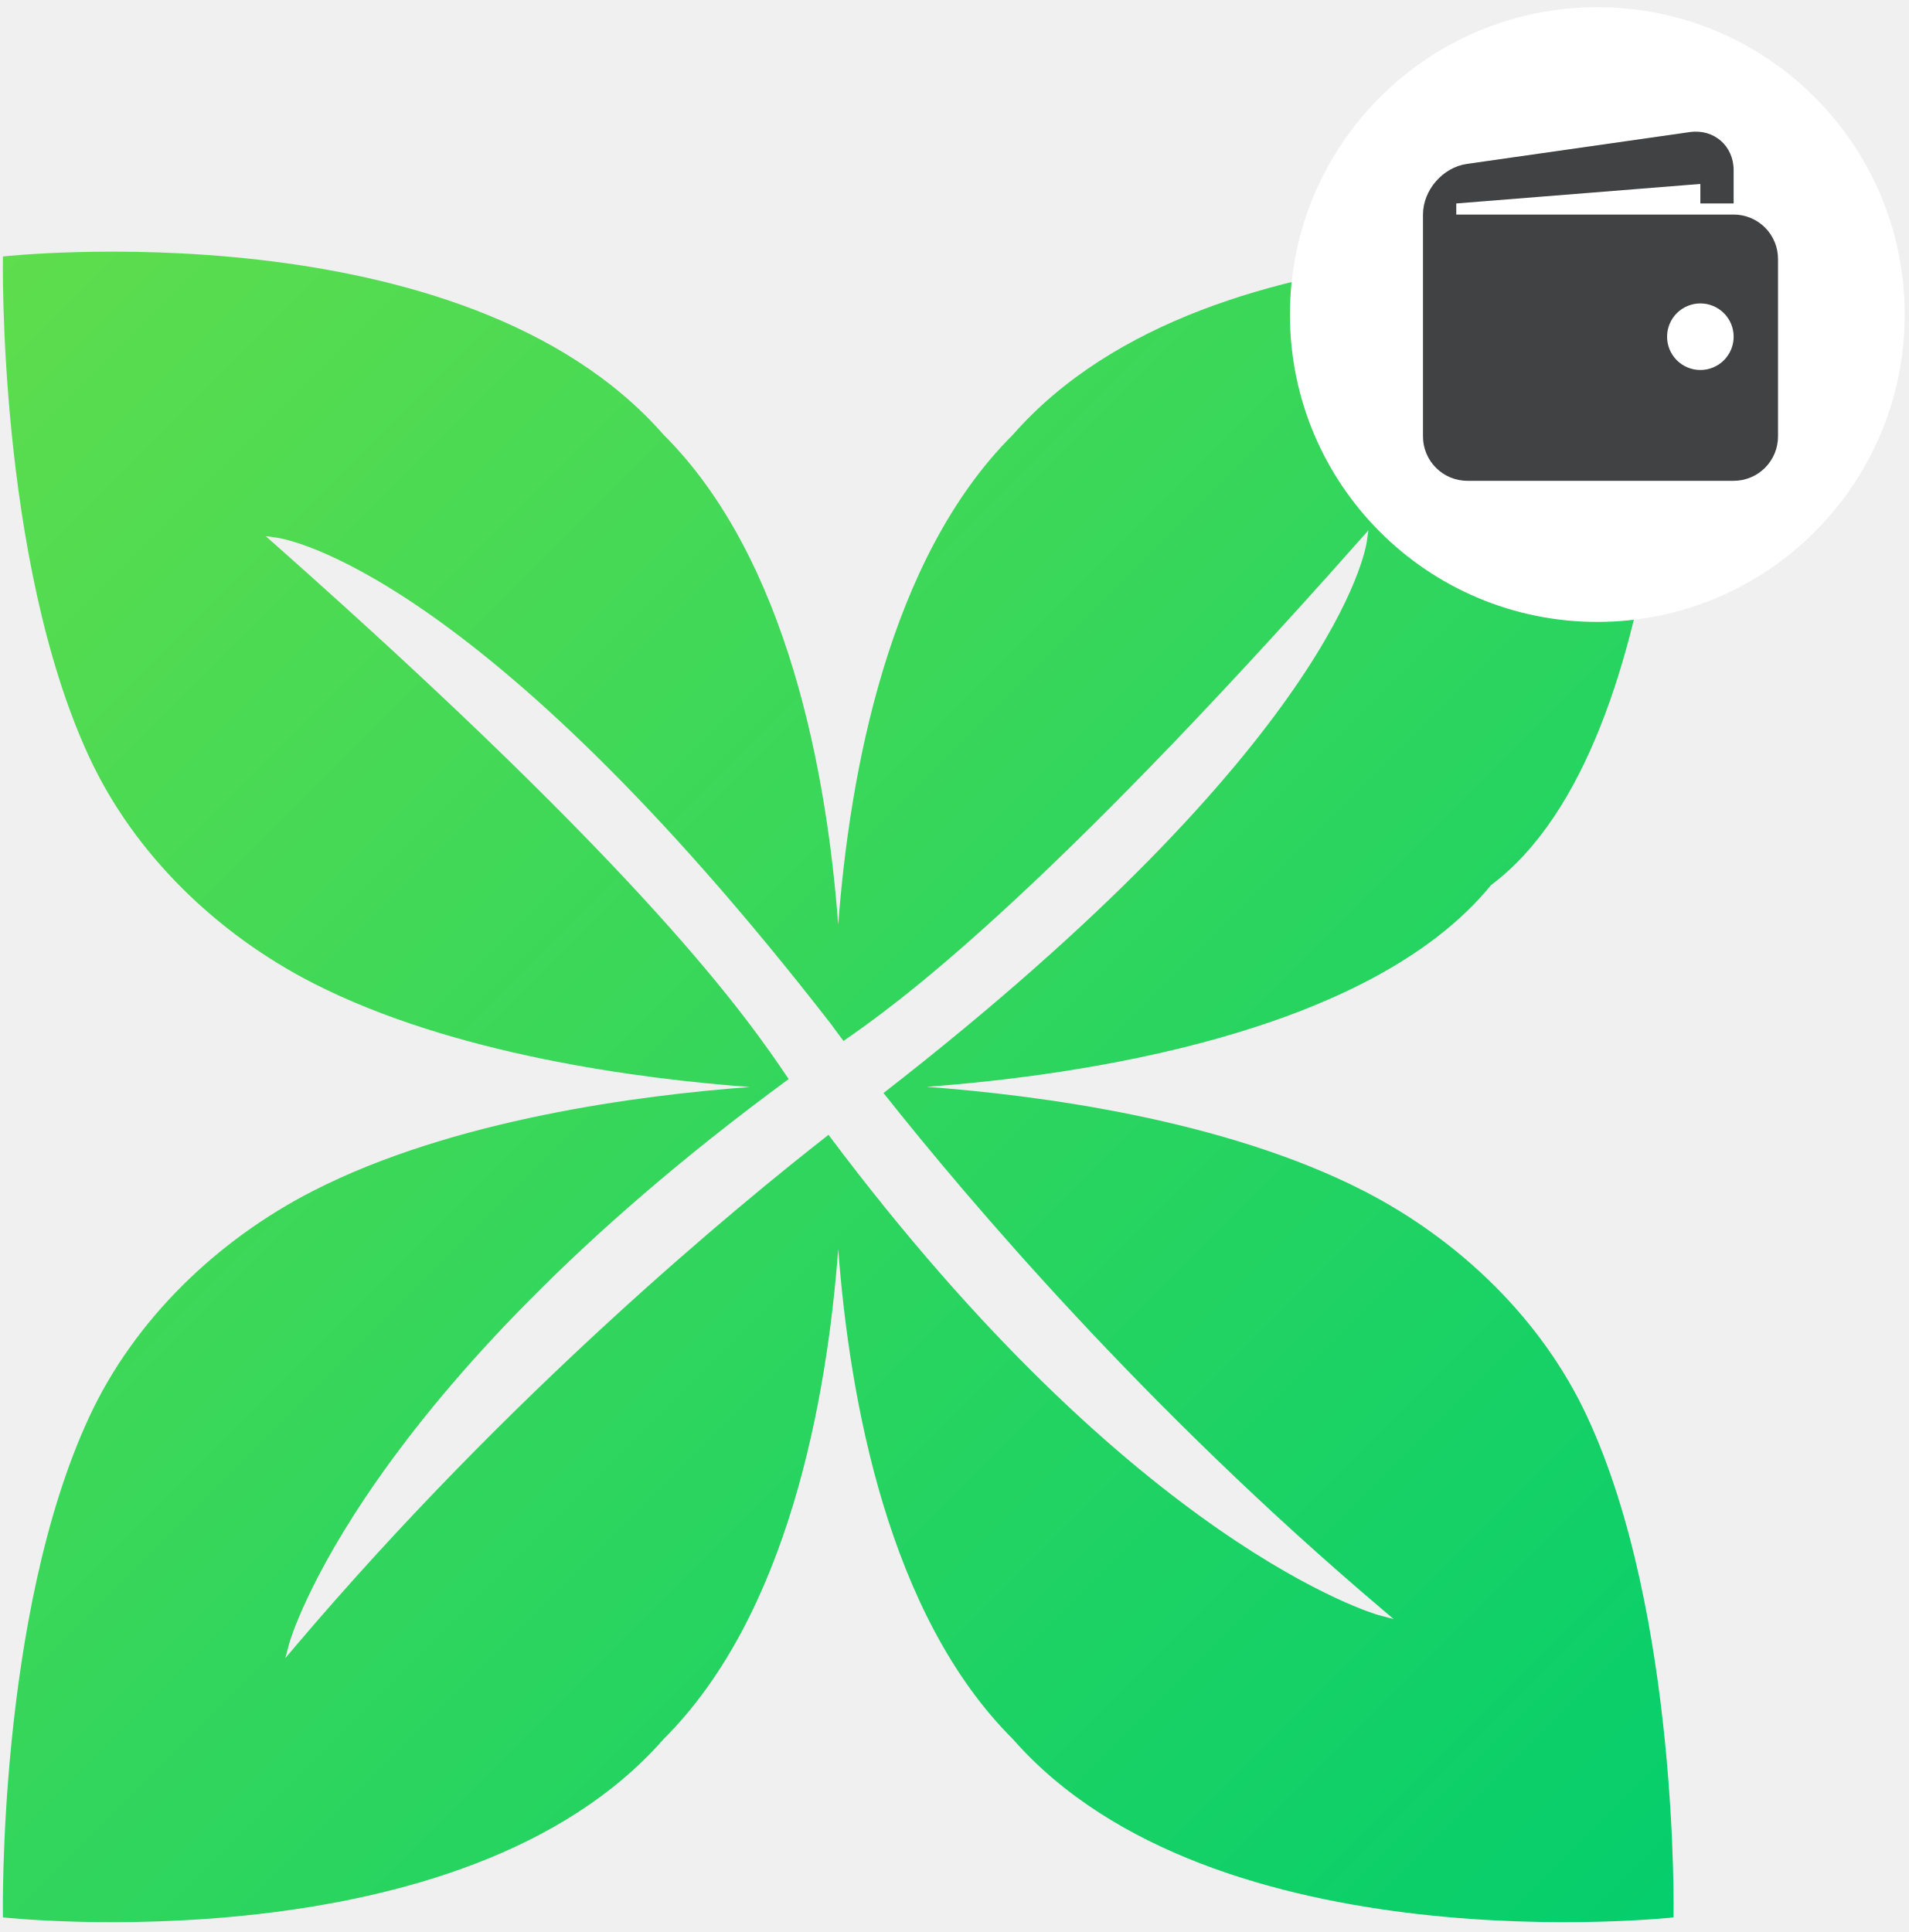
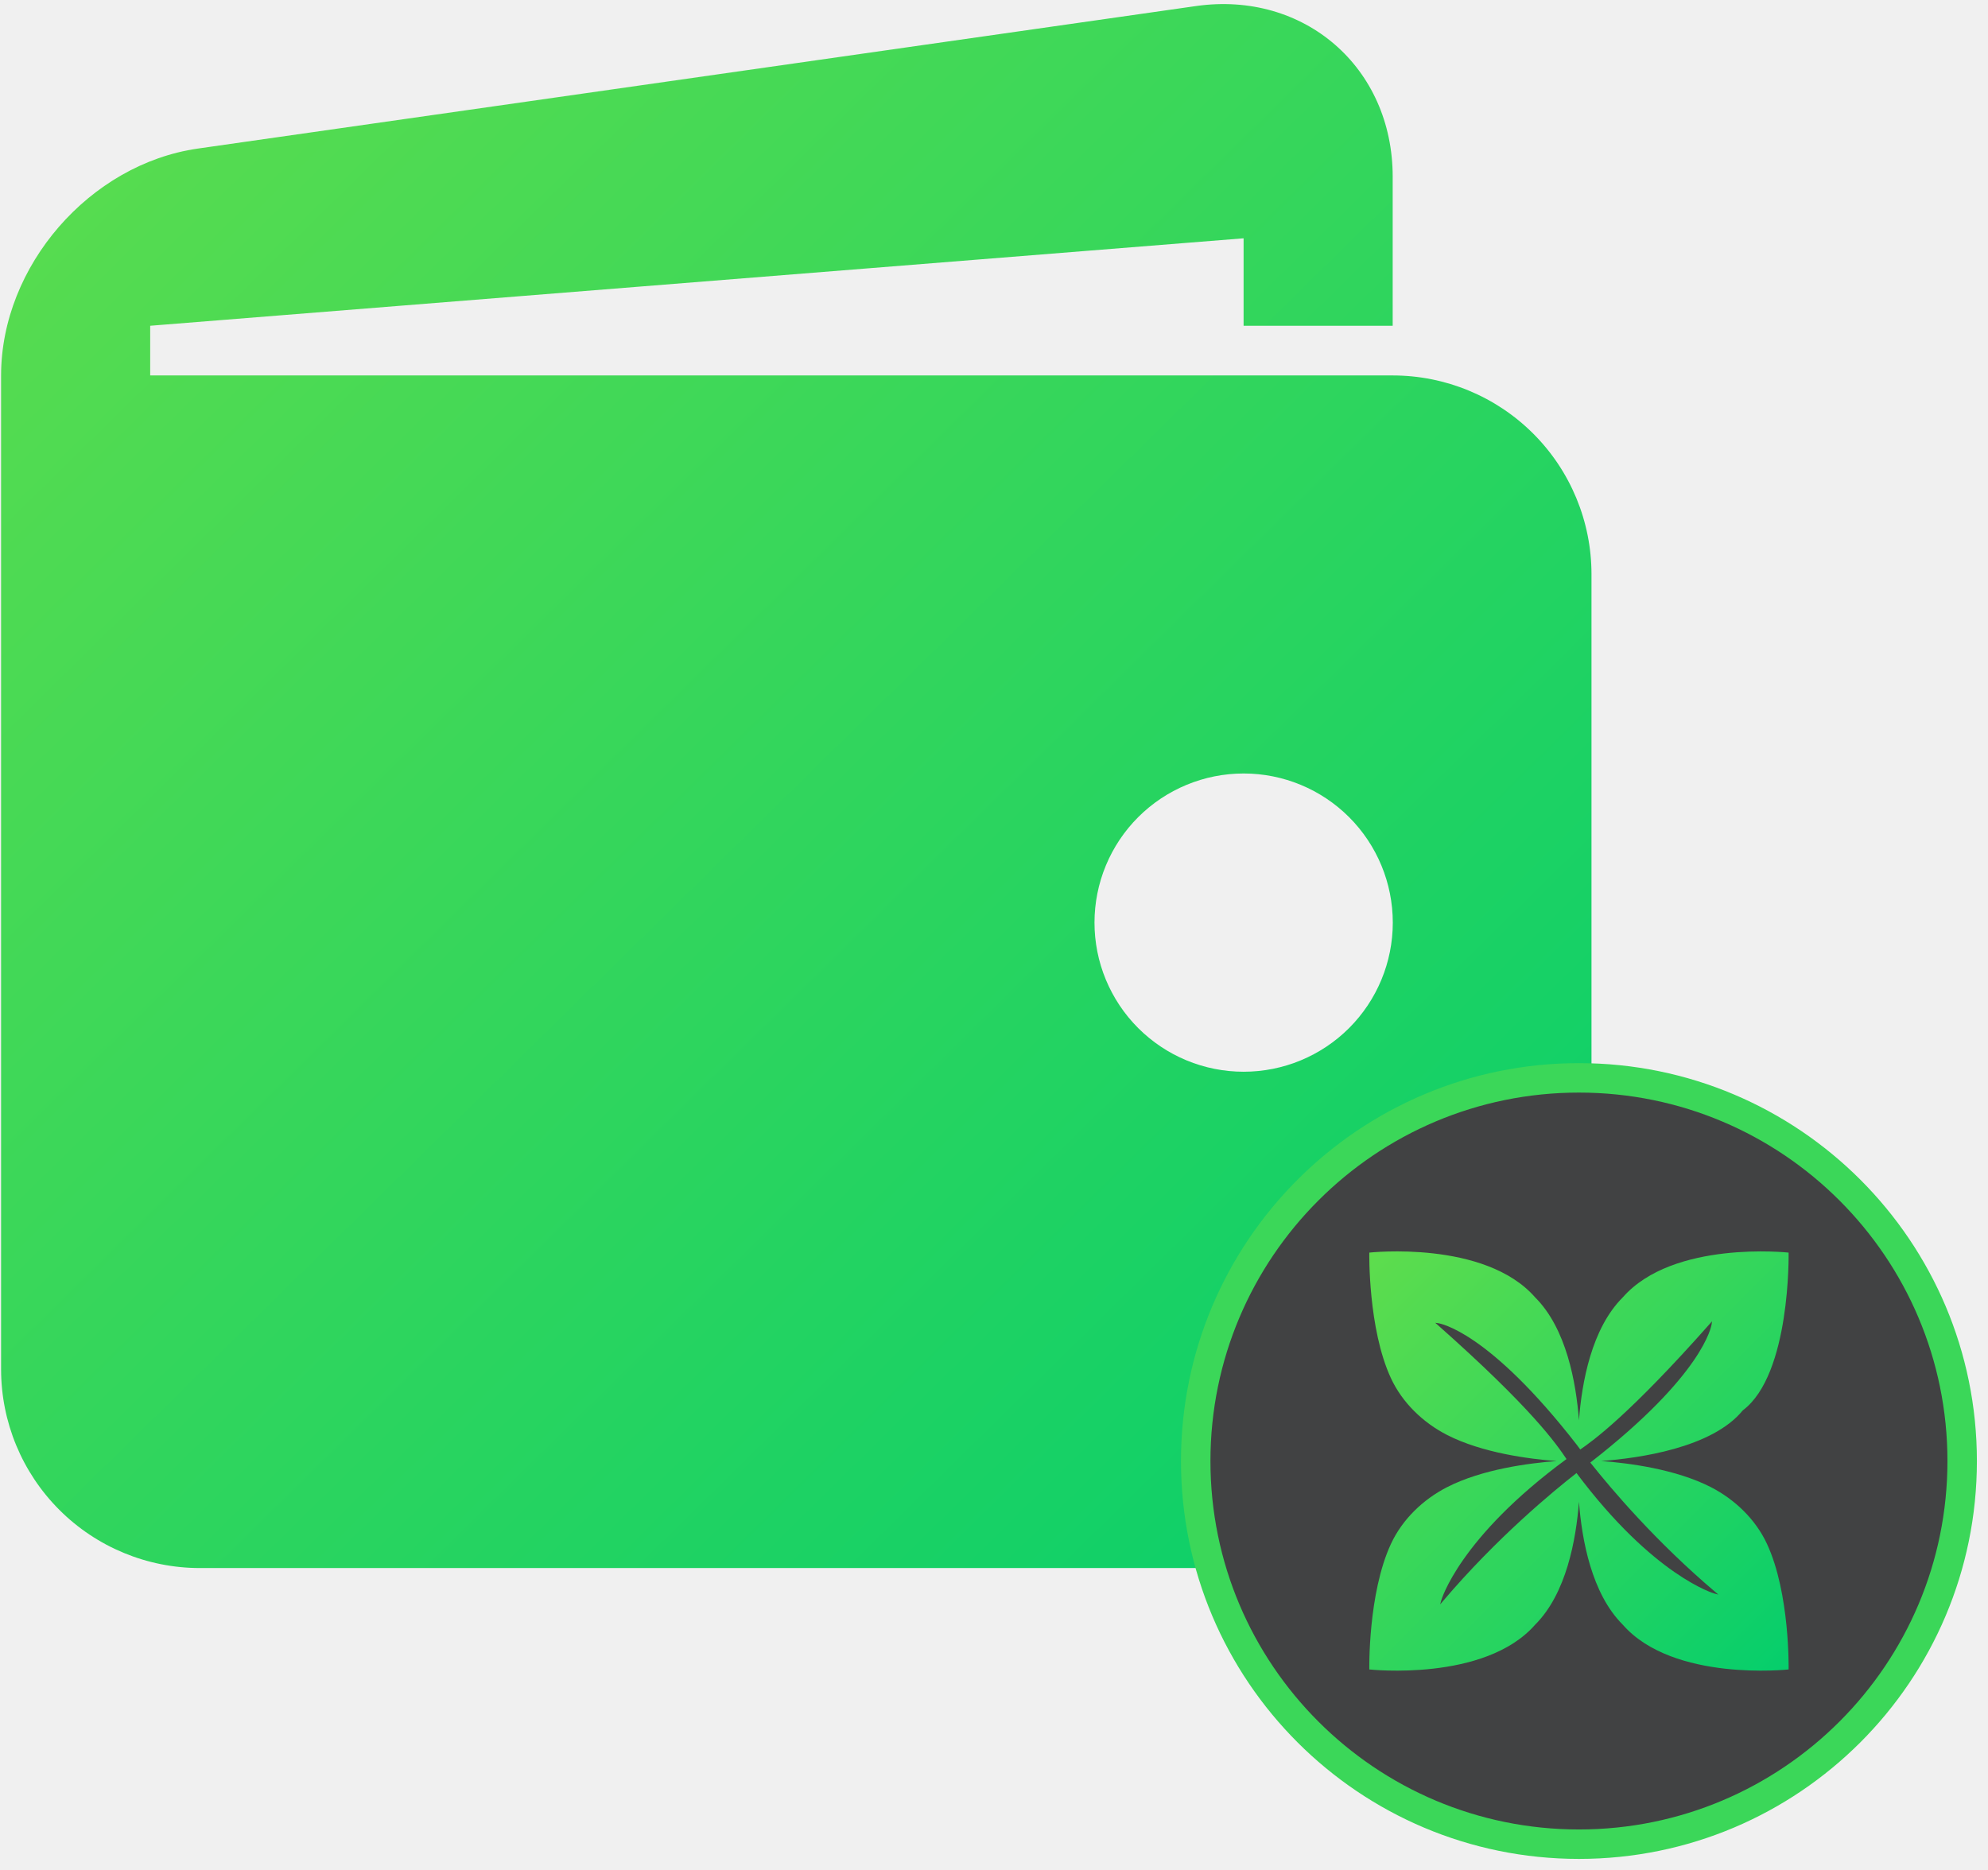
- <svg xmlns="http://www.w3.org/2000/svg" width="164" height="166" viewBox="0 0 164 166" fill="none">
-   <path fill-rule="evenodd" clip-rule="evenodd" d="M117.146 102.315C105.108 96.153 89.045 94.083 79.612 93.382C92.451 92.43 117.58 88.94 128.099 76.05C144.563 63.728 143.778 22.036 143.778 22.036C143.778 22.036 104.273 17.678 87.025 37.347C76.305 48.016 72.983 66.55 72.014 79.457C71.046 66.567 67.723 48.016 57.004 37.347C39.756 17.661 0.251 22.036 0.251 22.036C0.251 22.036 -0.233 48.033 7.664 65.047C11.555 73.429 18.668 80.258 26.883 84.466C38.921 90.627 54.983 92.697 64.417 93.398C54.983 94.1 38.921 96.17 26.883 102.331C18.668 106.539 11.555 113.368 7.664 121.75C-0.233 138.747 0.251 164.745 0.251 164.745C0.251 164.745 39.756 169.102 57.004 149.433C67.723 138.764 71.046 120.214 72.014 107.324C72.983 120.214 76.305 138.764 87.025 149.433C104.273 169.102 143.778 164.745 143.778 164.745C143.778 164.745 144.279 138.747 136.364 121.733C132.474 113.351 125.361 106.522 117.146 102.315ZM118.465 138.781C118.265 138.731 97.644 132.853 71.18 97.506C63.415 103.567 43.913 119.596 25.346 141.486L24.512 142.471L24.846 141.219C24.896 141.002 30.94 119.763 67.757 92.714C64.2 87.438 55.835 75.299 23.543 46.697L22.825 46.063L23.777 46.196C24.462 46.296 41.058 48.901 71.38 87.972C71.38 87.972 71.764 88.506 72.465 89.441C76.74 86.486 89.112 77.703 116.929 46.28L117.564 45.562L117.43 46.514C117.33 47.198 114.725 63.711 75.905 93.916C83.235 103.166 98.395 121.032 118.732 138.263L119.734 139.115L118.482 138.781H118.465Z" fill="url(#paint0_linear_5115_1119)" />
-   <circle cx="137.231" cy="27.027" r="26.409" fill="white" />
-   <path d="M148.942 18.435H125.112V17.482L146.082 15.804V17.482H148.942V14.623C148.942 12.525 147.243 11.054 145.169 11.349L126.028 14.083C123.951 14.38 122.253 16.338 122.253 18.435V37.499C122.253 38.51 122.655 39.48 123.37 40.195C124.085 40.91 125.054 41.312 126.066 41.312H148.942C149.953 41.312 150.923 40.91 151.638 40.195C152.353 39.48 152.755 38.51 152.755 37.499V22.248C152.755 21.237 152.353 20.267 151.638 19.552C150.923 18.837 149.953 18.435 148.942 18.435ZM146.082 31.791C145.707 31.791 145.335 31.717 144.988 31.573C144.641 31.429 144.326 31.218 144.06 30.953C143.794 30.687 143.584 30.372 143.44 30.024C143.297 29.677 143.223 29.305 143.223 28.93C143.223 28.554 143.297 28.182 143.441 27.835C143.585 27.488 143.796 27.173 144.061 26.907C144.327 26.642 144.642 26.431 144.99 26.288C145.337 26.144 145.709 26.07 146.084 26.07C146.843 26.07 147.57 26.372 148.107 26.909C148.643 27.445 148.944 28.173 148.944 28.932C148.944 29.69 148.642 30.418 148.105 30.954C147.569 31.49 146.841 31.791 146.082 31.791Z" fill="#414243" />
+ <svg xmlns="http://www.w3.org/2000/svg" width="135" height="127" viewBox="0 0 135 127" fill="none">
+   <path d="M94.574 25.5H10.199V22.125L84.449 16.185V22.125H94.574V12C94.574 4.575 88.56 -0.636 81.216 0.411L13.439 10.09C6.088 11.143 0.074 18.075 0.074 25.5V93C0.074 96.581 1.497 100.014 4.028 102.546C6.56 105.078 9.994 106.5 13.574 106.5H94.574C98.155 106.5 101.588 105.078 104.12 102.546C106.652 100.014 108.074 96.581 108.074 93V39C108.074 35.42 106.652 31.986 104.12 29.454C101.588 26.923 98.155 25.5 94.574 25.5ZM84.449 72.791C83.119 72.79 81.802 72.528 80.573 72.019C79.345 71.509 78.229 70.763 77.288 69.822C76.348 68.881 75.603 67.764 75.094 66.535C74.585 65.306 74.324 63.989 74.324 62.659C74.325 61.329 74.587 60.012 75.097 58.783C75.606 57.555 76.352 56.438 77.293 55.498C78.234 54.558 79.351 53.812 80.58 53.304C81.809 52.795 83.126 52.534 84.456 52.534C87.142 52.535 89.718 53.603 91.617 55.503C93.516 57.403 94.582 59.98 94.581 62.666C94.58 65.352 93.512 67.928 91.612 69.827C89.712 71.725 87.135 72.792 84.449 72.791Z" fill="url(#paint0_linear_5134_6122)" />
+   <circle cx="107.222" cy="99.231" r="26.024" fill="#414243" stroke="#3BD759" stroke-width="2" />
+   <path fill-rule="evenodd" clip-rule="evenodd" d="M116.176 101.002C113.788 99.779 110.601 99.369 108.73 99.23C111.277 99.041 116.262 98.349 118.349 95.791C121.615 93.347 121.46 85.075 121.46 85.075C121.46 85.075 113.622 84.211 110.201 88.113C108.074 90.23 107.415 93.906 107.223 96.467C107.03 93.91 106.371 90.23 104.245 88.113C100.823 84.207 92.986 85.075 92.986 85.075C92.986 85.075 92.889 90.233 94.456 93.608C95.228 95.271 96.639 96.626 98.269 97.461C100.657 98.683 103.844 99.094 105.715 99.233C103.844 99.372 100.657 99.783 98.269 101.005C96.639 101.84 95.228 103.195 94.456 104.858C92.889 108.23 92.986 113.387 92.986 113.387C92.986 113.387 100.823 114.252 104.245 110.35C106.371 108.233 107.03 104.553 107.223 101.996C107.415 104.553 108.074 108.233 110.201 110.35C113.622 114.252 121.46 113.387 121.46 113.387C121.46 113.387 121.559 108.23 119.989 104.854C119.217 103.191 117.806 101.837 116.176 101.002ZM116.438 108.236C116.398 108.226 112.307 107.06 107.057 100.048C105.517 101.25 101.648 104.43 97.964 108.773L97.799 108.968L97.865 108.72C97.875 108.677 99.074 104.463 106.378 99.097C105.672 98.05 104.013 95.642 97.606 89.968L97.464 89.842L97.653 89.868C97.789 89.888 101.081 90.405 107.097 98.156C107.097 98.156 107.173 98.262 107.312 98.448C108.16 97.862 110.615 96.119 116.133 89.885L116.259 89.743L116.233 89.931C116.213 90.067 115.696 93.343 107.994 99.336C109.449 101.171 112.456 104.715 116.491 108.134L116.69 108.303L116.441 108.236H116.438Z" fill="url(#paint1_linear_5134_6122)" />
  <defs>
-     <linearGradient id="paint0_linear_5115_1119" x1="0.451" y1="21.835" x2="143.578" y2="164.945" gradientUnits="userSpaceOnUse">
+     <linearGradient id="paint0_linear_5134_6122" x1="0.229" y1="0.435" x2="106.137" y2="108.097" gradientUnits="userSpaceOnUse">
+       <stop stop-color="#5EDD4D" />
+       <stop offset="1" stop-color="#05CE6C" />
+     </linearGradient>
+     <linearGradient id="paint1_linear_5134_6122" x1="93.025" y1="85.036" x2="121.42" y2="113.427" gradientUnits="userSpaceOnUse">
      <stop stop-color="#5EDD4D" />
      <stop offset="1" stop-color="#05CE6C" />
    </linearGradient>
  </defs>
</svg>
